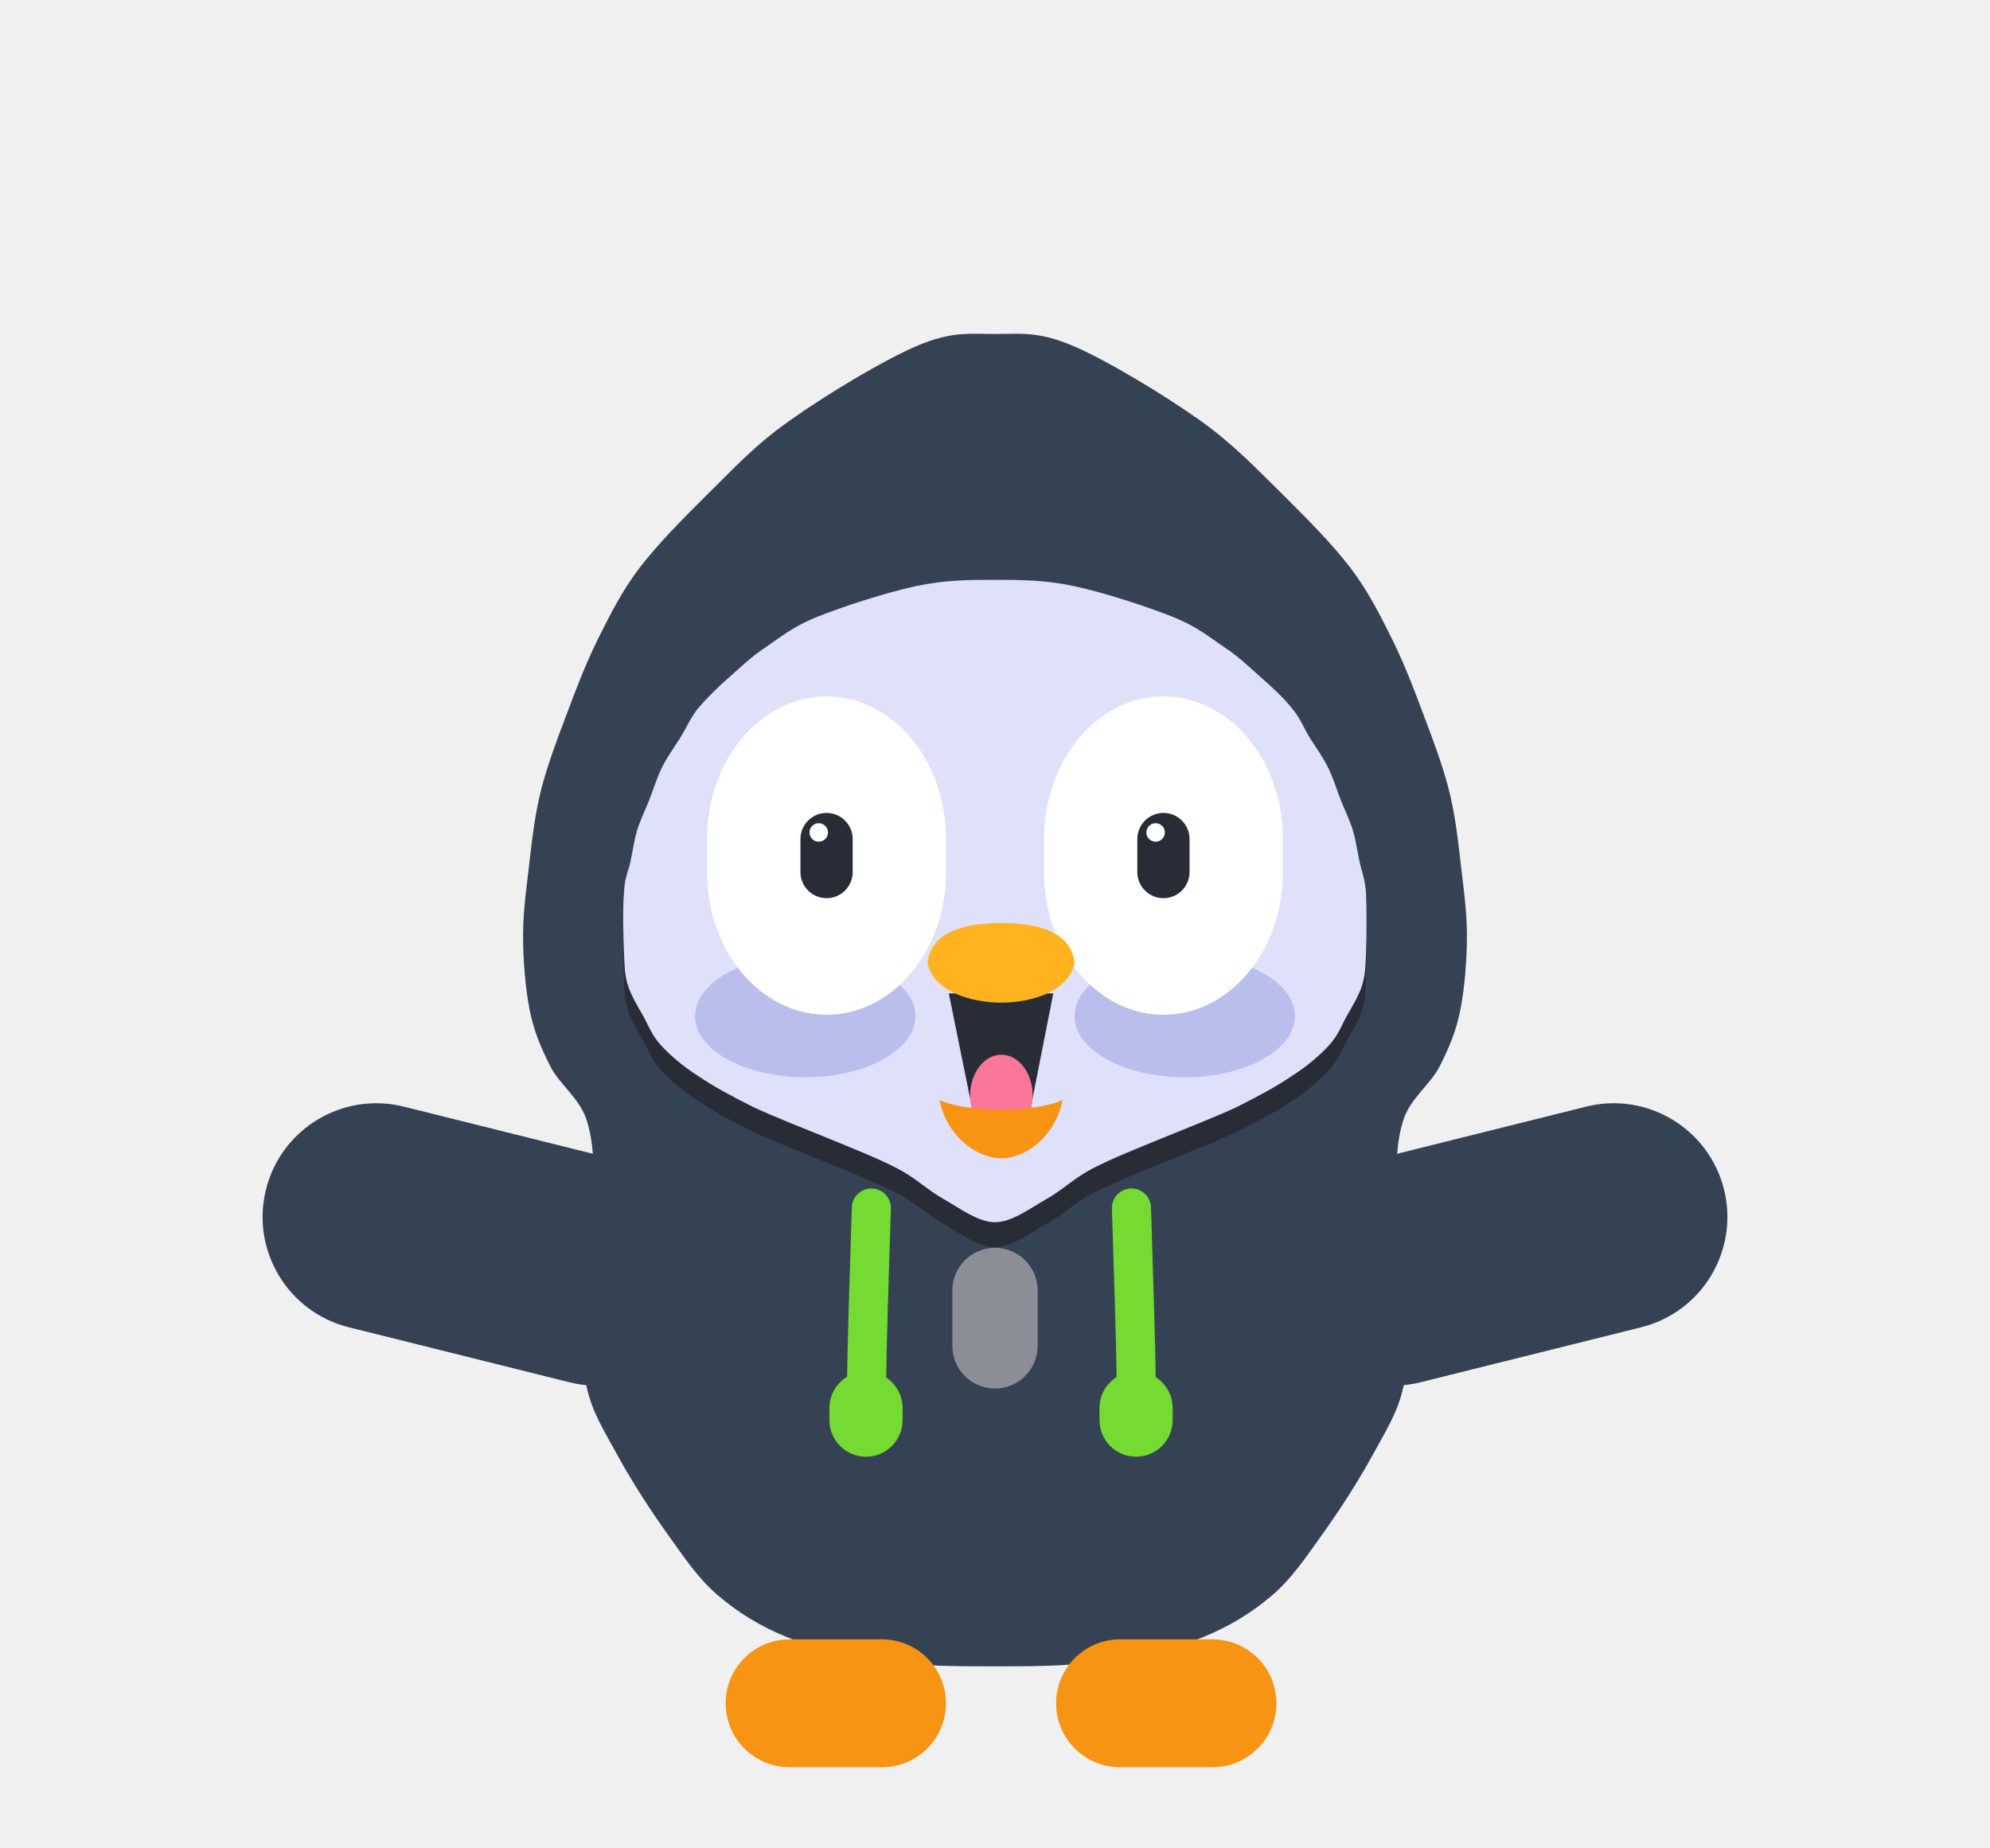
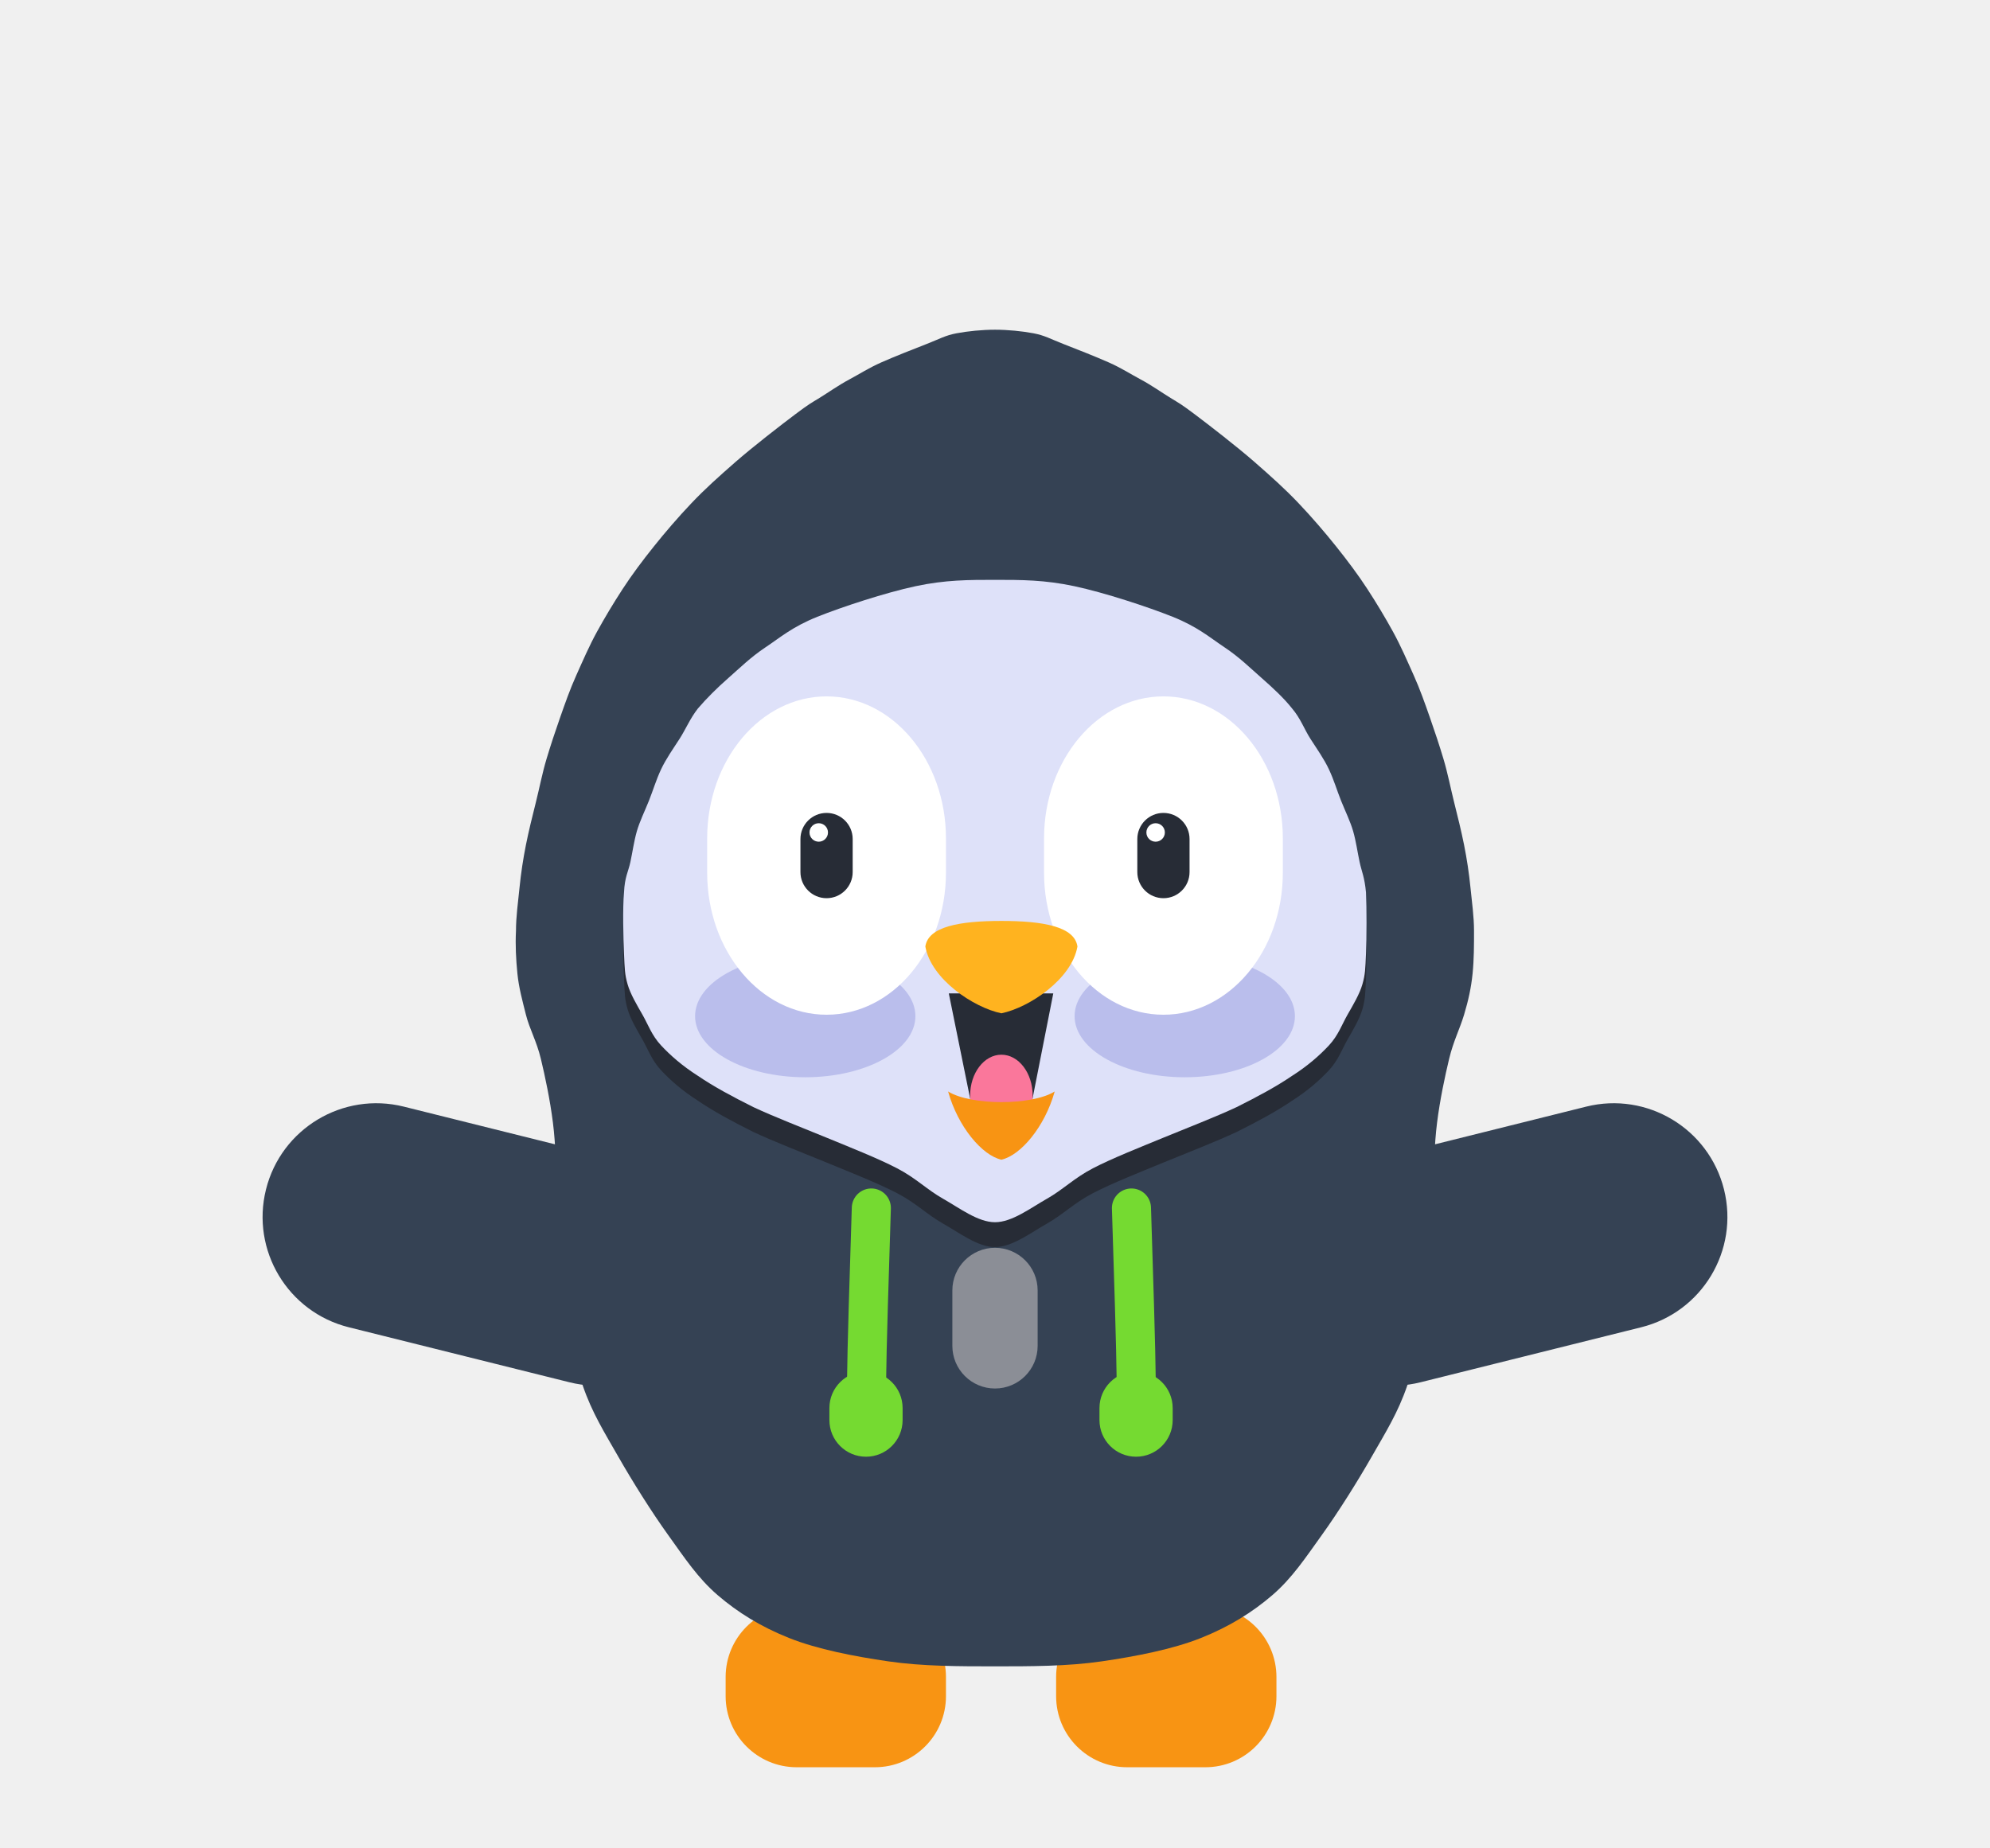
<svg xmlns="http://www.w3.org/2000/svg" viewBox="-40 -40 280 260" aria-hidden="true">
  <style>
  .byte-twinkle { transform-box: fill-box; transform-origin: center; animation: byte-twinkle 1.6s ease-in-out infinite }
  @keyframes byte-twinkle { 0%,100% { transform: scale(1) rotate(0) } 50% { transform: scale(.7) rotate(20deg) } }
  .byte-float { animation: byte-float 2.4s ease-in-out infinite }
  @keyframes byte-float { 0%,100% { transform: translateY(0) } 50% { transform: translateY(-4px) } }
  .byte-smoke { animation: byte-smoke 1.8s ease-out infinite }
  @keyframes byte-smoke { 0% { opacity: 0; transform: translateY(6px) } 25% { opacity: 1 } 100% { opacity: 0; transform: translateY(-10px) } }
  .byte-tear { animation: byte-tear 1.8s ease-in infinite }
  .byte-tear + .byte-tear { animation-delay: .6s }
  @keyframes byte-tear { 0% { opacity: 0; transform: translateY(0) } 15% { opacity: 1; transform: translateY(2px) }
    80% { opacity: 1; transform: translateY(14px) } 100% { opacity: 0; transform: translateY(18px) } }
  @media (prefers-reduced-motion: reduce) {
    .byte-twinkle, .byte-float, .byte-smoke, .byte-tear { animation: none }
    .byte-tear { transform: translateY(2px) }
  }
</style>
  <defs>
    <clipPath id="eyeL-R0">
      <rect x="59.5" y="58" width="33.6" height="44.8" rx="16.8" ry="20" />
    </clipPath>
    <clipPath id="eyeR-R0">
      <rect x="106.9" y="58" width="33.6" height="44.8" rx="16.8" ry="20" />
    </clipPath>
  </defs>
  <g>
    <g transform="translate(44 139)">
      <g transform="rotate(14)">
        <rect x="-48" y="-16" width="64" height="32" rx="16" fill="#354254" />
      </g>
    </g>
  </g>
  <g transform="translate(200 0) scale(-1 1)">
    <g transform="translate(44 139)">
      <g transform="rotate(14)">
        <rect x="-48" y="-16" width="64" height="32" rx="16" fill="#354254" />
      </g>
    </g>
  </g>
-   <path fill="#354254" d="M100.0 7.0 C103.6 7.0 106.0 6.6 110.8 8.6 C115.6 10.6 124.0 15.7 128.9 19.2 C133.8 22.7 137.0 26.2 140.5 29.6 C144.0 33.1 147.4 36.5 150.0 39.9 C152.6 43.3 154.3 46.8 156.0 50.2 C157.7 53.7 159.0 57.1 160.3 60.6 C161.6 64.0 162.9 67.5 163.8 70.9 C164.7 74.4 165.1 77.8 165.5 81.3 C165.9 84.8 166.4 88.1 166.4 91.6 C166.4 95.0 166.1 98.9 165.5 102.0 C164.9 105.1 163.9 107.4 162.6 110.0 C161.3 112.6 158.5 114.5 157.5 117.5 C156.5 120.5 156.4 123.9 156.5 128.0 C156.6 132.1 157.8 137.5 158.0 142.0 C158.2 146.5 158.3 151.2 157.5 155.0 C156.7 158.8 154.9 161.5 153.0 165.0 C151.1 168.5 148.3 172.8 146.0 176.0 C143.7 179.2 141.8 182.1 139.0 184.5 C136.2 186.9 133.0 188.9 129.0 190.5 C125.0 192.1 119.8 193.1 115.0 193.8 C110.2 194.5 105.0 194.5 100.0 194.5 C95.0 194.5 89.8 194.5 85.0 193.8 C80.2 193.1 75.0 192.1 71.0 190.5 C67.0 188.9 63.8 186.9 61.0 184.5 C58.2 182.1 56.3 179.2 54.0 176.0 C51.7 172.8 48.9 168.5 47.0 165.0 C45.1 161.5 43.3 158.8 42.5 155.0 C41.7 151.2 41.8 146.5 42.0 142.0 C42.2 137.5 43.4 132.1 43.5 128.0 C43.6 123.9 43.5 120.5 42.5 117.5 C41.5 114.5 38.7 112.6 37.4 110.0 C36.1 107.4 35.1 105.1 34.5 102.0 C33.9 98.9 33.6 95.0 33.6 91.6 C33.6 88.1 34.1 84.8 34.5 81.3 C34.9 77.8 35.3 74.4 36.2 70.9 C37.1 67.5 38.4 64.0 39.7 60.6 C41.0 57.1 42.3 53.7 44.0 50.2 C45.7 46.8 47.4 43.3 50.0 39.9 C52.6 36.5 56.0 33.1 59.5 29.6 C63.0 26.2 66.1 22.7 71.1 19.2 C76.0 15.7 84.4 10.6 89.2 8.6 C94.0 6.6 96.4 7.0 100.0 7.0 Z" />
+   <g fill="#F89413">
+     <rect x="62.1" y="186" width="31" height="22.7" rx="10" />
+     <rect x="108.6" y="186" width="31" height="22.7" rx="10" />
+   </g>
+   <path fill="#354254" d="M100.0 6.4 C101.8 6.4 103.8 6.6 105.4 6.9 C107.0 7.2 107.8 7.7 109.6 8.4 C111.4 9.1 114.2 10.2 116.0 11.0 C117.8 11.8 119.0 12.6 120.5 13.4 C122.0 14.2 123.4 15.2 124.7 16.0 C126.0 16.8 126.1 16.8 128.1 18.3 C130.1 19.8 134.1 22.9 136.5 25.0 C138.9 27.1 140.8 28.8 142.7 30.8 C144.6 32.8 146.4 34.9 148.0 36.9 C149.6 38.9 151.1 40.9 152.4 42.9 C153.7 44.9 154.9 46.9 156.0 48.9 C157.1 50.9 158.0 53.0 158.9 55.0 C159.8 57.0 160.5 59.0 161.2 61.0 C161.9 63.0 162.5 64.8 163.1 66.8 C163.7 68.8 164.1 70.9 164.6 72.9 C165.1 74.9 165.6 76.9 166.0 78.9 C166.4 80.9 166.7 82.9 166.9 84.9 C167.1 86.9 167.4 89.0 167.4 91.0 C167.4 93.0 167.4 95.0 167.2 97.0 C167.0 99.0 166.6 100.8 166.0 102.8 C165.4 104.8 164.5 106.5 163.9 109.0 C163.3 111.5 162.6 114.8 162.2 118.0 C161.8 121.2 161.8 124.0 161.6 128.0 C161.4 132.0 161.6 137.5 161.0 142.0 C160.4 146.5 159.3 151.2 158.0 155.0 C156.7 158.8 155.0 161.5 153.0 165.0 C151.0 168.5 148.3 172.8 146.0 176.0 C143.7 179.2 141.8 182.1 139.0 184.5 C136.2 186.9 133.0 188.9 129.0 190.5 C125.0 192.1 119.8 193.1 115.0 193.8 C110.2 194.5 105.0 194.5 100.0 194.5 C95.0 194.5 89.8 194.5 85.0 193.8 C80.2 193.1 75.0 192.1 71.0 190.5 C67.0 188.9 63.8 186.9 61.0 184.5 C58.2 182.1 56.3 179.2 54.0 176.0 C51.7 172.8 49.0 168.5 47.0 165.0 C45.0 161.5 43.3 158.8 42.0 155.0 C40.7 151.2 39.6 146.5 39.0 142.0 C38.4 137.5 38.6 132.0 38.4 128.0 C38.2 124.0 38.2 121.2 37.8 118.0 C37.4 114.8 36.7 111.5 36.1 109.0 C35.5 106.5 34.5 104.8 34.0 102.8 C33.5 100.8 33.0 99.0 32.8 97.0 C32.6 95.0 32.5 93.0 32.6 91.0 C32.6 89.0 32.9 86.9 33.1 84.9 C33.3 82.9 33.6 80.9 34.0 78.9 C34.4 76.9 34.9 74.9 35.4 72.9 C35.9 70.9 36.3 68.8 36.9 66.8 C37.5 64.8 38.1 63.0 38.8 61.0 C39.5 59.0 40.2 57.0 41.1 55.0 C42.0 53.0 42.9 50.9 44.0 48.9 C45.1 46.9 46.3 44.9 47.6 42.9 C48.9 40.9 50.4 38.9 52.0 36.9 C53.6 34.9 55.4 32.8 57.3 30.8 C59.2 28.8 61.1 27.1 63.5 25.0 C65.9 22.9 69.9 19.8 71.9 18.3 C73.9 16.8 74.0 16.8 75.3 16.0 C76.6 15.2 78.0 14.2 79.5 13.4 C81.0 12.6 82.2 11.8 84.0 11.0 C85.8 10.2 88.6 9.1 90.4 8.4 C92.2 7.7 93.0 7.2 94.6 6.9 C96.2 6.6 98.2 6.4 100.0 6.4 Z" />
  <path fill="#272C36" transform="translate(0 3.5)" d="M100.0 41.6 C103.7 41.6 107.0 41.6 111.2 42.5 C115.4 43.4 121.5 45.4 125.0 46.8 C128.5 48.2 130.2 49.7 132.3 51.1 C134.4 52.5 135.9 54.0 137.5 55.4 C139.1 56.8 140.7 58.3 141.8 59.7 C143.0 61.1 143.5 62.6 144.4 64.0 C145.3 65.4 146.3 66.8 147.0 68.3 C147.7 69.8 148.1 71.2 148.7 72.7 C149.3 74.2 150.0 75.6 150.4 77.0 C150.8 78.4 151.0 79.9 151.3 81.3 C151.6 82.7 152.0 83.4 152.2 85.6 C152.3 87.8 152.3 92.0 152.2 94.2 C152.1 96.4 152.1 97.1 151.7 98.5 C151.3 99.9 150.4 101.4 149.6 102.8 C148.8 104.2 148.3 105.7 147.0 107.1 C145.7 108.5 144.0 110.0 141.8 111.4 C139.6 112.9 137.0 114.3 134.0 115.8 C131.0 117.2 127.1 118.7 123.7 120.1 C120.3 121.5 116.5 123.0 113.8 124.4 C111.1 125.8 109.6 127.4 107.3 128.7 C105.0 130.0 102.4 132.0 100.0 132.0 C97.6 132.0 95.0 130.0 92.7 128.7 C90.4 127.4 88.9 125.8 86.2 124.4 C83.5 123.0 79.7 121.5 76.3 120.1 C72.9 118.7 69.0 117.2 66.0 115.8 C63.0 114.3 60.4 112.9 58.2 111.4 C56.0 110.0 54.3 108.5 53.0 107.1 C51.7 105.7 51.2 104.2 50.4 102.8 C49.6 101.4 48.7 99.9 48.3 98.5 C47.9 97.1 47.9 96.4 47.8 94.2 C47.7 92.0 47.6 87.8 47.8 85.6 C47.9 83.4 48.4 82.7 48.7 81.3 C49.0 79.9 49.2 78.4 49.6 77.0 C50.0 75.6 50.7 74.2 51.3 72.7 C51.9 71.2 52.3 69.8 53.0 68.3 C53.7 66.8 54.7 65.4 55.6 64.0 C56.5 62.6 57.1 61.1 58.2 59.7 C59.4 58.3 60.9 56.8 62.5 55.4 C64.1 54.0 65.6 52.5 67.7 51.1 C69.8 49.7 71.5 48.2 75.0 46.8 C78.5 45.4 84.6 43.4 88.8 42.5 C93.0 41.6 96.3 41.6 100.0 41.6 Z" />
  <path fill="#DEE1F9" d="M100.0 41.6 C103.7 41.6 107.0 41.6 111.2 42.5 C115.4 43.4 121.5 45.4 125.0 46.8 C128.5 48.2 130.2 49.7 132.3 51.1 C134.4 52.5 135.9 54.0 137.5 55.4 C139.1 56.8 140.7 58.3 141.8 59.7 C143.0 61.1 143.5 62.6 144.4 64.0 C145.3 65.4 146.3 66.8 147.0 68.3 C147.7 69.8 148.1 71.2 148.7 72.7 C149.3 74.2 150.0 75.6 150.4 77.0 C150.8 78.4 151.0 79.9 151.3 81.3 C151.6 82.7 152.0 83.4 152.2 85.6 C152.3 87.8 152.3 92.0 152.2 94.2 C152.1 96.4 152.1 97.1 151.7 98.5 C151.3 99.9 150.4 101.4 149.6 102.8 C148.8 104.2 148.3 105.7 147.0 107.1 C145.7 108.5 144.0 110.0 141.8 111.4 C139.6 112.9 137.0 114.3 134.0 115.8 C131.0 117.2 127.1 118.7 123.7 120.1 C120.3 121.5 116.5 123.0 113.8 124.4 C111.1 125.8 109.6 127.4 107.3 128.7 C105.0 130.0 102.4 132.0 100.0 132.0 C97.6 132.0 95.0 130.0 92.7 128.7 C90.4 127.4 88.9 125.8 86.2 124.4 C83.5 123.0 79.7 121.5 76.3 120.1 C72.9 118.7 69.0 117.2 66.0 115.8 C63.0 114.3 60.4 112.9 58.2 111.4 C56.0 110.0 54.3 108.5 53.0 107.1 C51.7 105.7 51.2 104.2 50.4 102.8 C49.6 101.4 48.7 99.9 48.3 98.5 C47.9 97.1 47.9 96.4 47.8 94.2 C47.7 92.0 47.6 87.8 47.8 85.6 C47.9 83.4 48.4 82.7 48.7 81.3 C49.0 79.9 49.2 78.4 49.6 77.0 C50.0 75.6 50.7 74.2 51.3 72.7 C51.9 71.2 52.3 69.8 53.0 68.3 C53.7 66.8 54.7 65.4 55.6 64.0 C56.5 62.6 57.1 61.1 58.2 59.7 C59.4 58.3 60.9 56.8 62.5 55.4 C64.1 54.0 65.6 52.5 67.7 51.1 C69.8 49.7 71.5 48.2 75.0 46.8 C78.5 45.4 84.6 43.4 88.8 42.5 C93.0 41.6 96.3 41.6 100.0 41.6 Z" />
  <g fill="#BABEEC">
    <ellipse cx="73.3" cy="103" rx="15.5" ry="8.6" />
    <ellipse cx="126.7" cy="103" rx="15.5" ry="8.6" />
  </g>
  <g>
    <rect x="59.5" y="58" width="33.6" height="44.8" rx="16.8" ry="20" fill="#FFFFFF" />
    <g clip-path="url(#eyeL-R0)">
      <g transform="translate(0 0) translate(76.3 80.4) scale(0.5) translate(-76.3 -80.4)">
        <rect x="68.95" y="68.4" width="14.7" height="24" rx="7.35" fill="#272C36" />
        <circle cx="74.1" cy="73.9" r="2.6" fill="#FFFFFF" />
      </g>
      <rect x="41.3" y="102.8" width="70" height="70" fill="#DEE1F9" />
      <rect x="41.3" y="-12" width="70" height="70" fill="#BABEEC" transform="rotate(0 76.3 58)" />
    </g>
  </g>
  <g>
    <rect x="106.9" y="58" width="33.6" height="44.8" rx="16.8" ry="20" fill="#FFFFFF" />
    <g clip-path="url(#eyeR-R0)">
      <g transform="translate(0 0) translate(123.7 80.4) scale(0.5) translate(-123.7 -80.4)">
        <rect x="116.35" y="68.4" width="14.7" height="24" rx="7.35" fill="#272C36" />
        <circle cx="121.5" cy="73.9" r="2.6" fill="#FFFFFF" />
      </g>
      <rect x="88.7" y="102.8" width="70" height="70" fill="#DEE1F9" />
      <rect x="88.7" y="-12" width="70" height="70" fill="#BABEEC" transform="rotate(0 123.7 58)" />
    </g>
  </g>
-   <g transform="translate(0 99.8) scale(1 2.875) translate(0 -99.8)">
+   <g transform="translate(0 99.8) scale(1 2.875) translate(0 -99.8)" opacity="1">
    <path d="M93.5 99.8 L108.2 99.8 L104.8 105.8 C103.2 107.2 98.6 107.2 97 105.8 Z" fill="#272C36" />
    <ellipse cx="100.9" cy="104.8" rx="4.4" ry="2" fill="#FA779B" />
  </g>
-   <path d="M92.2 99.8 C96 101.6 105.6 101.6 109.5 99.8 C108.6 104.6 104.6 108 100.9 108 C97.2 108 93.1 104.6 92.2 99.8 Z" fill="#F89413" transform="translate(0 15)" />
-   <path d="M90.5 95.5 C91 91.3 95.3 89.9 100.9 89.9 C106.5 89.9 110.7 91.3 111.2 95.5 C110.4 99.6 105 101.1 100.9 101.1 C96.8 101.1 91.3 99.6 90.5 95.5 Z" fill="#FFB31F" />
+   <path d="M93.4 98.6 C96.6 100.6 105.2 100.6 108.4 98.6 C107 103.6 103.6 107.6 100.9 108.2 C98.2 107.6 94.8 103.6 93.4 98.6 Z" fill="#F89413" transform="translate(0 15)" />
+   <path d="M90.2 93.2 C90.6 90.4 95 89.6 100.9 89.6 C106.8 89.6 111.2 90.4 111.6 93.2 C110.8 97.8 104.8 101.8 100.9 102.6 C97 101.8 91 97.8 90.2 93.2 Z" fill="#FFB31F" />
  <g stroke="#75DA31" stroke-width="5.5" stroke-linecap="round" fill="none">
    <path d="M82.6 130 C82.3 140 82 148 81.9 156" />
    <path d="M119.2 130 C119.5 140 119.8 148 119.9 156" />
  </g>
  <g fill="#75DA31">
    <rect x="76.7" y="153" width="10.3" height="12" rx="5.15" />
    <rect x="114.7" y="153" width="10.3" height="12" rx="5.15" />
  </g>
  <rect x="94" y="135.6" width="12" height="19.8" rx="6" fill="#8B8E96" />
-   <g fill="#F89413">
-     <rect x="62.1" y="190.7" width="31" height="18" rx="9" />
-     <rect x="108.6" y="190.7" width="31" height="18" rx="9" />
-   </g>
</svg>
